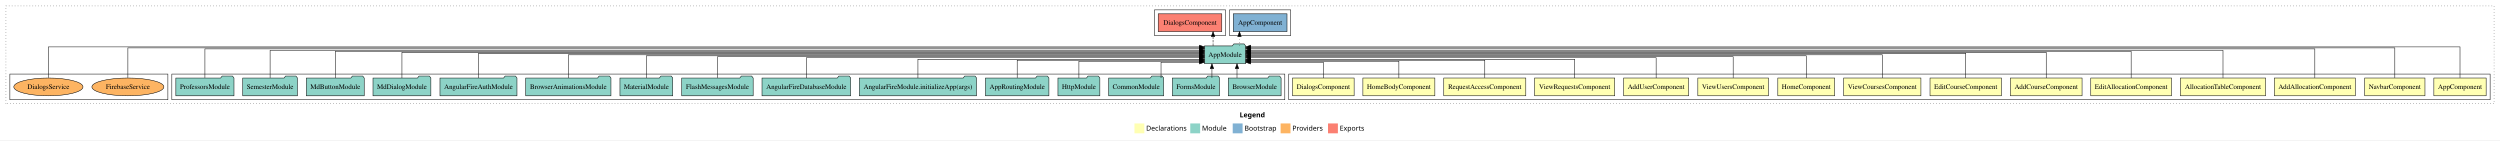
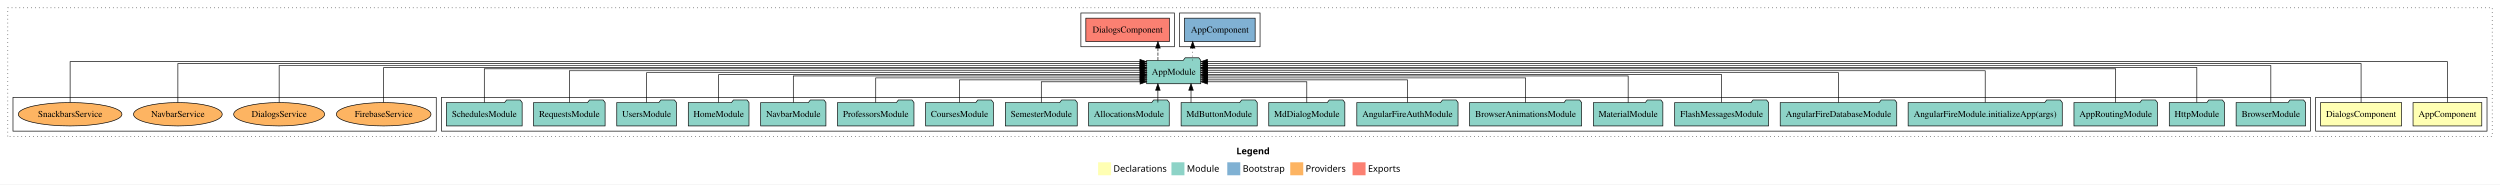
- <svg xmlns="http://www.w3.org/2000/svg" width="5063pt" height="284pt" viewBox="0.00 0.00 5063.00 284.00">
+ <svg xmlns="http://www.w3.org/2000/svg" width="3851pt" height="284pt" viewBox="0.00 0.00 3851.00 284.00">
  <g id="graph0" class="graph" transform="scale(1 1) rotate(0) translate(4 280)">
-     <polygon fill="#ffffff" stroke="transparent" points="-4,4 -4,-280 5059,-280 5059,4 -4,4" />
-     <text text-anchor="start" x="2506.509" y="-42.4" font-family="sans-serif" font-weight="bold" font-size="14.00" fill="#000000">Legend</text>
-     <polygon fill="#ffffb3" stroke="transparent" points="2293.5,-10 2293.5,-30 2313.5,-30 2313.5,-10 2293.5,-10" />
-     <text text-anchor="start" x="2317.129" y="-15.4" font-family="sans-serif" font-size="14.00" fill="#000000">  Declarations</text>
-     <polygon fill="#8dd3c7" stroke="transparent" points="2406.5,-10 2406.5,-30 2426.5,-30 2426.5,-10 2406.5,-10" />
-     <text text-anchor="start" x="2430.225" y="-15.4" font-family="sans-serif" font-size="14.00" fill="#000000">  Module</text>
-     <polygon fill="#80b1d3" stroke="transparent" points="2492.5,-10 2492.5,-30 2512.5,-30 2512.5,-10 2492.5,-10" />
-     <text text-anchor="start" x="2516.281" y="-15.4" font-family="sans-serif" font-size="14.00" fill="#000000">  Bootstrap</text>
-     <polygon fill="#fdb462" stroke="transparent" points="2589.5,-10 2589.5,-30 2609.5,-30 2609.5,-10 2589.5,-10" />
-     <text text-anchor="start" x="2613.173" y="-15.4" font-family="sans-serif" font-size="14.00" fill="#000000">  Providers</text>
-     <polygon fill="#fb8072" stroke="transparent" points="2685.5,-10 2685.5,-30 2705.5,-30 2705.5,-10 2685.5,-10" />
-     <text text-anchor="start" x="2709.226" y="-15.4" font-family="sans-serif" font-size="14.00" fill="#000000">  Exports</text>
+     <polygon fill="#ffffff" stroke="transparent" points="-4,4 -4,-280 3847,-280 3847,4 -4,4" />
+     <text text-anchor="start" x="1900.509" y="-42.4" font-family="sans-serif" font-weight="bold" font-size="14.00" fill="#000000">Legend</text>
+     <polygon fill="#ffffb3" stroke="transparent" points="1687.5,-10 1687.5,-30 1707.5,-30 1707.5,-10 1687.5,-10" />
+     <text text-anchor="start" x="1711.129" y="-15.4" font-family="sans-serif" font-size="14.00" fill="#000000">  Declarations</text>
+     <polygon fill="#8dd3c7" stroke="transparent" points="1800.5,-10 1800.5,-30 1820.5,-30 1820.5,-10 1800.5,-10" />
+     <text text-anchor="start" x="1824.225" y="-15.4" font-family="sans-serif" font-size="14.00" fill="#000000">  Module</text>
+     <polygon fill="#80b1d3" stroke="transparent" points="1886.5,-10 1886.5,-30 1906.5,-30 1906.5,-10 1886.5,-10" />
+     <text text-anchor="start" x="1910.281" y="-15.4" font-family="sans-serif" font-size="14.00" fill="#000000">  Bootstrap</text>
+     <polygon fill="#fdb462" stroke="transparent" points="1983.5,-10 1983.5,-30 2003.5,-30 2003.5,-10 1983.5,-10" />
+     <text text-anchor="start" x="2007.173" y="-15.4" font-family="sans-serif" font-size="14.00" fill="#000000">  Providers</text>
+     <polygon fill="#fb8072" stroke="transparent" points="2079.5,-10 2079.5,-30 2099.5,-30 2099.5,-10 2079.5,-10" />
+     <text text-anchor="start" x="2103.226" y="-15.4" font-family="sans-serif" font-size="14.00" fill="#000000">  Exports</text>
    <g id="clust1" class="cluster">
-       <polygon fill="none" stroke="#000000" stroke-dasharray="1,5" points="8,-70 8,-268 5047,-268 5047,-70 8,-70" />
+       <polygon fill="none" stroke="#000000" stroke-dasharray="1,5" points="8,-70 8,-268 3835,-268 3835,-70 8,-70" />
    </g>
    <g id="clust2" class="cluster">
-       <polygon fill="none" stroke="#000000" points="2606,-78 2606,-130 5039,-130 5039,-78 2606,-78" />
-     </g>
-     <g id="clust18" class="cluster">
-       <polygon fill="none" stroke="#000000" points="344,-78 344,-130 2598,-130 2598,-78 344,-78" />
-     </g>
-     <g id="clust19" class="cluster">
-       <polygon fill="none" stroke="#000000" points="2334,-208 2334,-260 2478,-260 2478,-208 2334,-208" />
-     </g>
-     <g id="clust20" class="cluster">
-       <polygon fill="none" stroke="#000000" points="2486,-208 2486,-260 2610,-260 2610,-208 2486,-208" />
-     </g>
-     <g id="clust21" class="cluster">
-       <polygon fill="none" stroke="#000000" points="16,-78 16,-130 336,-130 336,-78 16,-78" />
+       <polygon fill="none" stroke="#000000" points="3563,-78 3563,-130 3827,-130 3827,-78 3563,-78" />
+     </g>
+     <g id="clust5" class="cluster">
+       <polygon fill="none" stroke="#000000" points="676,-78 676,-130 3555,-130 3555,-78 676,-78" />
+     </g>
+     <g id="clust6" class="cluster">
+       <polygon fill="none" stroke="#000000" points="1661,-208 1661,-260 1805,-260 1805,-208 1661,-208" />
+     </g>
+     <g id="clust7" class="cluster">
+       <polygon fill="none" stroke="#000000" points="1813,-208 1813,-260 1937,-260 1937,-208 1813,-208" />
+     </g>
+     <g id="clust8" class="cluster">
+       <polygon fill="none" stroke="#000000" points="16,-78 16,-130 668,-130 668,-78 16,-78" />
    </g>
    <g id="node1" class="node">
-       <polygon fill="#ffffb3" stroke="#000000" points="5030.94,-122 4925.06,-122 4925.06,-86 5030.94,-86 5030.94,-122" />
-       <text text-anchor="middle" x="4978" y="-99.8" font-family="Times,serif" font-size="14.00" fill="#000000">AppComponent</text>
+       <polygon fill="#ffffb3" stroke="#000000" points="3818.94,-122 3713.06,-122 3713.06,-86 3818.94,-86 3818.94,-122" />
+       <text text-anchor="middle" x="3766" y="-99.8" font-family="Times,serif" font-size="14.00" fill="#000000">AppComponent</text>
+     </g>
+     <g id="node3" class="node">
+       <polygon fill="#8dd3c7" stroke="#000000" points="1845.657,-187 1842.657,-191 1821.657,-191 1818.657,-187 1762.343,-187 1762.343,-151 1845.657,-151 1845.657,-187" />
+       <text text-anchor="middle" x="1804" y="-164.8" font-family="Times,serif" font-size="14.00" fill="#000000">AppModule</text>
+     </g>
+     <g id="edge1" class="edge">
+       <path fill="none" stroke="#000000" d="M3766,-122.38C3766,-146.279 3766,-185 3766,-185 3766,-185 1855.887,-185 1855.887,-185" />
+       <polygon fill="#000000" stroke="#000000" points="1855.887,-181.5 1845.887,-185 1855.887,-188.5 1855.887,-181.5" />
+     </g>
+     <g id="node2" class="node">
+       <polygon fill="#ffffb3" stroke="#000000" points="3695.38,-122 3570.62,-122 3570.62,-86 3695.38,-86 3695.38,-122" />
+       <text text-anchor="middle" x="3633" y="-99.8" font-family="Times,serif" font-size="14.00" fill="#000000">DialogsComponent</text>
+     </g>
+     <g id="edge2" class="edge">
+       <path fill="none" stroke="#000000" d="M3633,-122.091C3633,-145.133 3633,-182 3633,-182 3633,-182 1856.077,-182 1856.077,-182" />
+       <polygon fill="#000000" stroke="#000000" points="1856.077,-178.5 1846.077,-182 1856.077,-185.5 1856.077,-178.5" />
+     </g>
+     <g id="node24" class="node">
+       <polygon fill="#fb8072" stroke="#000000" points="1797.38,-252 1668.62,-252 1668.62,-216 1797.38,-216 1797.38,-252" />
+       <text text-anchor="middle" x="1733" y="-229.8" font-family="Times,serif" font-size="14.00" fill="#000000">DialogsComponent </text>
+     </g>
+     <g id="edge23" class="edge">
+       <path fill="none" stroke="#000000" stroke-dasharray="5,2" d="M1779.681,-187.106C1779.681,-187.106 1779.681,-205.991 1779.681,-205.991" />
+       <polygon fill="#000000" stroke="#000000" points="1776.181,-205.991 1779.681,-215.991 1783.181,-205.991 1776.181,-205.991" />
+     </g>
+     <g id="node25" class="node">
+       <polygon fill="#80b1d3" stroke="#000000" points="1929.439,-252 1820.561,-252 1820.561,-216 1929.439,-216 1929.439,-252" />
+       <text text-anchor="middle" x="1875" y="-229.8" font-family="Times,serif" font-size="14.00" fill="#000000">AppComponent </text>
+     </g>
+     <g id="edge24" class="edge">
+       <path fill="none" stroke="#000000" stroke-dasharray="1,5" d="M1833.179,-187.106C1833.179,-187.106 1833.179,-205.991 1833.179,-205.991" />
+       <polygon fill="#000000" stroke="#000000" points="1829.679,-205.991 1833.179,-215.991 1836.679,-205.991 1829.679,-205.991" />
+     </g>
+     <g id="node4" class="node">
+       <polygon fill="#8dd3c7" stroke="#000000" points="3547.473,-122 3544.473,-126 3523.473,-126 3520.473,-122 3440.527,-122 3440.527,-86 3547.473,-86 3547.473,-122" />
+       <text text-anchor="middle" x="3494" y="-99.8" font-family="Times,serif" font-size="14.00" fill="#000000">BrowserModule</text>
+     </g>
+     <g id="edge3" class="edge">
+       <path fill="none" stroke="#000000" d="M3494,-122.155C3494,-144.352 3494,-179 3494,-179 3494,-179 1855.775,-179 1855.775,-179" />
+       <polygon fill="#000000" stroke="#000000" points="1855.775,-175.5 1845.775,-179 1855.775,-182.5 1855.775,-175.5" />
+     </g>
+     <g id="node5" class="node">
+       <polygon fill="#8dd3c7" stroke="#000000" points="3422.439,-122 3419.439,-126 3398.439,-126 3395.439,-122 3337.561,-122 3337.561,-86 3422.439,-86 3422.439,-122" />
+       <text text-anchor="middle" x="3380" y="-99.8" font-family="Times,serif" font-size="14.00" fill="#000000">HttpModule</text>
+     </g>
+     <g id="edge4" class="edge">
+       <path fill="none" stroke="#000000" d="M3380,-122.169C3380,-143.498 3380,-176 3380,-176 3380,-176 1855.748,-176 1855.748,-176" />
+       <polygon fill="#000000" stroke="#000000" points="1855.748,-172.5 1845.748,-176 1855.748,-179.5 1855.748,-172.5" />
+     </g>
+     <g id="node6" class="node">
+       <polygon fill="#8dd3c7" stroke="#000000" points="3319.274,-122 3316.274,-126 3295.274,-126 3292.274,-122 3190.726,-122 3190.726,-86 3319.274,-86 3319.274,-122" />
+       <text text-anchor="middle" x="3255" y="-99.8" font-family="Times,serif" font-size="14.00" fill="#000000">AppRoutingModule</text>
+     </g>
+     <g id="edge5" class="edge">
+       <path fill="none" stroke="#000000" d="M3255,-122.027C3255,-142.767 3255,-174 3255,-174 3255,-174 1855.861,-174 1855.861,-174" />
+       <polygon fill="#000000" stroke="#000000" points="1855.861,-170.5 1845.861,-174 1855.861,-177.5 1855.861,-170.5" />
+     </g>
+     <g id="node7" class="node">
+       <polygon fill="#8dd3c7" stroke="#000000" points="3172.706,-122 3169.706,-126 3148.706,-126 3145.706,-122 2935.294,-122 2935.294,-86 3172.706,-86 3172.706,-122" />
+       <text text-anchor="middle" x="3054" y="-99.8" font-family="Times,serif" font-size="14.00" fill="#000000">AngularFireModule.initializeApp(args)</text>
+     </g>
+     <g id="edge6" class="edge">
+       <path fill="none" stroke="#000000" d="M3054,-122.308C3054,-142.145 3054,-171 3054,-171 3054,-171 1855.947,-171 1855.947,-171" />
+       <polygon fill="#000000" stroke="#000000" points="1855.947,-167.5 1845.947,-171 1855.947,-174.5 1855.947,-167.5" />
+     </g>
+     <g id="node8" class="node">
+       <polygon fill="#8dd3c7" stroke="#000000" points="2917.771,-122 2914.771,-126 2893.771,-126 2890.771,-122 2738.229,-122 2738.229,-86 2917.771,-86 2917.771,-122" />
+       <text text-anchor="middle" x="2828" y="-99.8" font-family="Times,serif" font-size="14.00" fill="#000000">AngularFireDatabaseModule</text>
+     </g>
+     <g id="edge7" class="edge">
+       <path fill="none" stroke="#000000" d="M2828,-122.169C2828,-141.09 2828,-168 2828,-168 2828,-168 1855.73,-168 1855.73,-168" />
+       <polygon fill="#000000" stroke="#000000" points="1855.73,-164.5 1845.73,-168 1855.73,-171.5 1855.73,-164.5" />
+     </g>
+     <g id="node9" class="node">
+       <polygon fill="#8dd3c7" stroke="#000000" points="2720.305,-122 2717.305,-126 2696.305,-126 2693.305,-122 2575.695,-122 2575.695,-86 2720.305,-86 2720.305,-122" />
+       <text text-anchor="middle" x="2648" y="-99.8" font-family="Times,serif" font-size="14.00" fill="#000000">FlashMessagesModule</text>
+     </g>
+     <g id="edge8" class="edge">
+       <path fill="none" stroke="#000000" d="M2648,-122.302C2648,-140.27 2648,-165 2648,-165 2648,-165 1855.854,-165 1855.854,-165" />
+       <polygon fill="#000000" stroke="#000000" points="1855.854,-161.5 1845.854,-165 1855.854,-168.5 1855.854,-161.5" />
+     </g>
+     <g id="node10" class="node">
+       <polygon fill="#8dd3c7" stroke="#000000" points="2557.471,-122 2554.471,-126 2533.471,-126 2530.471,-122 2450.529,-122 2450.529,-86 2557.471,-86 2557.471,-122" />
+       <text text-anchor="middle" x="2504" y="-99.8" font-family="Times,serif" font-size="14.00" fill="#000000">MaterialModule</text>
+     </g>
+     <g id="edge9" class="edge">
+       <path fill="none" stroke="#000000" d="M2504,-122.022C2504,-139.373 2504,-163 2504,-163 2504,-163 1855.692,-163 1855.692,-163" />
+       <polygon fill="#000000" stroke="#000000" points="1855.692,-159.5 1845.692,-163 1855.692,-166.5 1855.692,-159.5" />
+     </g>
+     <g id="node11" class="node">
+       <polygon fill="#8dd3c7" stroke="#000000" points="2432.302,-122 2429.302,-126 2408.302,-126 2405.302,-122 2259.698,-122 2259.698,-86 2432.302,-86 2432.302,-122" />
+       <text text-anchor="middle" x="2346" y="-99.8" font-family="Times,serif" font-size="14.00" fill="#000000">BrowserAnimationsModule</text>
+     </g>
+     <g id="edge10" class="edge">
+       <path fill="none" stroke="#000000" d="M2346,-122.027C2346,-138.398 2346,-160 2346,-160 2346,-160 1856.079,-160 1856.079,-160" />
+       <polygon fill="#000000" stroke="#000000" points="1856.079,-156.5 1846.079,-160 1856.079,-163.5 1856.079,-156.5" />
+     </g>
+     <g id="node12" class="node">
+       <polygon fill="#8dd3c7" stroke="#000000" points="2241.968,-122 2238.968,-126 2217.968,-126 2214.968,-122 2086.032,-122 2086.032,-86 2241.968,-86 2241.968,-122" />
+       <text text-anchor="middle" x="2164" y="-99.8" font-family="Times,serif" font-size="14.00" fill="#000000">AngularFireAuthModule</text>
+     </g>
+     <g id="edge11" class="edge">
+       <path fill="none" stroke="#000000" d="M2164,-122.24C2164,-137.571 2164,-157 2164,-157 2164,-157 1856.001,-157 1856.001,-157" />
+       <polygon fill="#000000" stroke="#000000" points="1856.001,-153.5 1846.001,-157 1856.001,-160.5 1856.001,-153.5" />
+     </g>
+     <g id="node13" class="node">
+       <polygon fill="#8dd3c7" stroke="#000000" points="2067.597,-122 2064.597,-126 2043.597,-126 2040.597,-122 1950.403,-122 1950.403,-86 2067.597,-86 2067.597,-122" />
+       <text text-anchor="middle" x="2009" y="-99.8" font-family="Times,serif" font-size="14.00" fill="#000000">MdDialogModule</text>
+     </g>
+     <g id="edge12" class="edge">
+       <path fill="none" stroke="#000000" d="M2009,-122.051C2009,-136.373 2009,-154 2009,-154 2009,-154 1855.979,-154 1855.979,-154" />
+       <polygon fill="#000000" stroke="#000000" points="1855.979,-150.5 1845.979,-154 1855.979,-157.5 1855.979,-150.5" />
+     </g>
+     <g id="node14" class="node">
+       <polygon fill="#8dd3c7" stroke="#000000" points="1932.612,-122 1929.612,-126 1908.612,-126 1905.612,-122 1815.388,-122 1815.388,-86 1932.612,-86 1932.612,-122" />
+       <text text-anchor="middle" x="1874" y="-99.8" font-family="Times,serif" font-size="14.00" fill="#000000">MdButtonModule</text>
+     </g>
+     <g id="edge13" class="edge">
+       <path fill="none" stroke="#000000" d="M1830.636,-122.106C1830.636,-122.106 1830.636,-140.991 1830.636,-140.991" />
+       <polygon fill="#000000" stroke="#000000" points="1827.136,-140.991 1830.636,-150.991 1834.136,-140.991 1827.136,-140.991" />
+     </g>
+     <g id="node15" class="node">
+       <polygon fill="#8dd3c7" stroke="#000000" points="1797.093,-122 1794.093,-126 1773.093,-126 1770.093,-122 1672.907,-122 1672.907,-86 1797.093,-86 1797.093,-122" />
+       <text text-anchor="middle" x="1735" y="-99.8" font-family="Times,serif" font-size="14.00" fill="#000000">AllocationsModule</text>
+     </g>
+     <g id="edge14" class="edge">
+       <path fill="none" stroke="#000000" d="M1779.609,-122.106C1779.609,-122.106 1779.609,-140.991 1779.609,-140.991" />
+       <polygon fill="#000000" stroke="#000000" points="1776.109,-140.991 1779.609,-150.991 1783.109,-140.991 1776.109,-140.991" />
    </g>
    <g id="node16" class="node">
-       <polygon fill="#8dd3c7" stroke="#000000" points="2518.657,-187 2515.657,-191 2494.657,-191 2491.657,-187 2435.343,-187 2435.343,-151 2518.657,-151 2518.657,-187" />
-       <text text-anchor="middle" x="2477" y="-164.8" font-family="Times,serif" font-size="14.00" fill="#000000">AppModule</text>
-     </g>
-     <g id="edge1" class="edge">
-       <path fill="none" stroke="#000000" d="M4978,-122.38C4978,-146.279 4978,-185 4978,-185 4978,-185 2528.84,-185 2528.84,-185" />
-       <polygon fill="#000000" stroke="#000000" points="2528.84,-181.5 2518.84,-185 2528.84,-188.5 2528.84,-181.5" />
-     </g>
-     <g id="node2" class="node">
-       <polygon fill="#ffffb3" stroke="#000000" points="4907.03,-122 4784.97,-122 4784.97,-86 4907.03,-86 4907.03,-122" />
-       <text text-anchor="middle" x="4846" y="-99.8" font-family="Times,serif" font-size="14.00" fill="#000000">NavbarComponent</text>
-     </g>
-     <g id="edge2" class="edge">
-       <path fill="none" stroke="#000000" d="M4846,-122.323C4846,-145.66 4846,-183 4846,-183 4846,-183 2528.871,-183 2528.871,-183" />
-       <polygon fill="#000000" stroke="#000000" points="2528.872,-179.5 2518.871,-183 2528.871,-186.5 2528.872,-179.5" />
-     </g>
-     <g id="node3" class="node">
-       <polygon fill="#ffffb3" stroke="#000000" points="4766.038,-122 4601.962,-122 4601.962,-86 4766.038,-86 4766.038,-122" />
-       <text text-anchor="middle" x="4684" y="-99.8" font-family="Times,serif" font-size="14.00" fill="#000000">AddAllocationComponent</text>
-     </g>
-     <g id="edge3" class="edge">
-       <path fill="none" stroke="#000000" d="M4684,-122.248C4684,-145.018 4684,-181 4684,-181 4684,-181 2529.117,-181 2529.117,-181" />
-       <polygon fill="#000000" stroke="#000000" points="2529.117,-177.5 2519.117,-181 2529.117,-184.5 2529.117,-177.5" />
-     </g>
-     <g id="node4" class="node">
-       <polygon fill="#ffffb3" stroke="#000000" points="4584.303,-122 4411.697,-122 4411.697,-86 4584.303,-86 4584.303,-122" />
-       <text text-anchor="middle" x="4498" y="-99.8" font-family="Times,serif" font-size="14.00" fill="#000000">AllocationTableComponent</text>
-     </g>
-     <g id="edge4" class="edge">
-       <path fill="none" stroke="#000000" d="M4498,-122.292C4498,-144.206 4498,-178 4498,-178 4498,-178 2528.748,-178 2528.748,-178" />
-       <polygon fill="#000000" stroke="#000000" points="2528.748,-174.5 2518.748,-178 2528.747,-181.5 2528.748,-174.5" />
-     </g>
-     <g id="node5" class="node">
-       <polygon fill="#ffffb3" stroke="#000000" points="4393.765,-122 4230.235,-122 4230.235,-86 4393.765,-86 4393.765,-122" />
-       <text text-anchor="middle" x="4312" y="-99.8" font-family="Times,serif" font-size="14.00" fill="#000000">EditAllocationComponent</text>
-     </g>
-     <g id="edge5" class="edge">
-       <path fill="none" stroke="#000000" d="M4312,-122.169C4312,-143.498 4312,-176 4312,-176 4312,-176 2528.774,-176 2528.774,-176" />
-       <polygon fill="#000000" stroke="#000000" points="2528.774,-172.5 2518.774,-176 2528.774,-179.5 2528.774,-172.5" />
-     </g>
-     <g id="node6" class="node">
-       <polygon fill="#ffffb3" stroke="#000000" points="4212.595,-122 4067.405,-122 4067.405,-86 4212.595,-86 4212.595,-122" />
-       <text text-anchor="middle" x="4140" y="-99.8" font-family="Times,serif" font-size="14.00" fill="#000000">AddCourseComponent</text>
-     </g>
-     <g id="edge6" class="edge">
-       <path fill="none" stroke="#000000" d="M4140,-122.027C4140,-142.767 4140,-174 4140,-174 4140,-174 2528.94,-174 2528.94,-174" />
-       <polygon fill="#000000" stroke="#000000" points="2528.94,-170.5 2518.94,-174 2528.94,-177.5 2528.94,-170.5" />
-     </g>
-     <g id="node7" class="node">
-       <polygon fill="#ffffb3" stroke="#000000" points="4049.323,-122 3904.677,-122 3904.677,-86 4049.323,-86 4049.323,-122" />
-       <text text-anchor="middle" x="3977" y="-99.8" font-family="Times,serif" font-size="14.00" fill="#000000">EditCourseComponent</text>
-     </g>
-     <g id="edge7" class="edge">
-       <path fill="none" stroke="#000000" d="M3977,-122.223C3977,-142.365 3977,-172 3977,-172 3977,-172 2528.684,-172 2528.684,-172" />
-       <polygon fill="#000000" stroke="#000000" points="2528.684,-168.5 2518.684,-172 2528.684,-175.5 2528.684,-168.5" />
-     </g>
-     <g id="node8" class="node">
-       <polygon fill="#ffffb3" stroke="#000000" points="3886.252,-122 3729.748,-122 3729.748,-86 3886.252,-86 3886.252,-122" />
-       <text text-anchor="middle" x="3808" y="-99.8" font-family="Times,serif" font-size="14.00" fill="#000000">ViewCoursesComponent</text>
-     </g>
-     <g id="edge8" class="edge">
-       <path fill="none" stroke="#000000" d="M3808,-122.106C3808,-141.339 3808,-169 3808,-169 3808,-169 2528.662,-169 2528.662,-169" />
-       <polygon fill="#000000" stroke="#000000" points="2528.662,-165.5 2518.662,-169 2528.662,-172.5 2528.662,-165.5" />
-     </g>
-     <g id="node9" class="node">
-       <polygon fill="#ffffb3" stroke="#000000" points="3711.545,-122 3596.455,-122 3596.455,-86 3711.545,-86 3711.545,-122" />
-       <text text-anchor="middle" x="3654" y="-99.8" font-family="Times,serif" font-size="14.00" fill="#000000">HomeComponent</text>
-     </g>
-     <g id="edge9" class="edge">
-       <path fill="none" stroke="#000000" d="M3654,-122.222C3654,-140.828 3654,-167 3654,-167 3654,-167 2528.89,-167 2528.89,-167" />
-       <polygon fill="#000000" stroke="#000000" points="2528.89,-163.5 2518.89,-167 2528.89,-170.5 2528.89,-163.5" />
-     </g>
-     <g id="node10" class="node">
-       <polygon fill="#ffffb3" stroke="#000000" points="3577.523,-122 3434.477,-122 3434.477,-86 3577.523,-86 3577.523,-122" />
-       <text text-anchor="middle" x="3506" y="-99.8" font-family="Times,serif" font-size="14.00" fill="#000000">ViewUsersComponent</text>
-     </g>
-     <g id="edge10" class="edge">
-       <path fill="none" stroke="#000000" d="M3506,-122.302C3506,-140.27 3506,-165 3506,-165 3506,-165 2528.934,-165 2528.934,-165" />
-       <polygon fill="#000000" stroke="#000000" points="2528.934,-161.5 2518.934,-165 2528.934,-168.5 2528.934,-161.5" />
-     </g>
-     <g id="node11" class="node">
-       <polygon fill="#ffffb3" stroke="#000000" points="3415.865,-122 3284.135,-122 3284.135,-86 3415.865,-86 3415.865,-122" />
-       <text text-anchor="middle" x="3350" y="-99.8" font-family="Times,serif" font-size="14.00" fill="#000000">AddUserComponent</text>
-     </g>
-     <g id="edge11" class="edge">
-       <path fill="none" stroke="#000000" d="M3350,-122.022C3350,-139.373 3350,-163 3350,-163 3350,-163 2528.812,-163 2528.812,-163" />
-       <polygon fill="#000000" stroke="#000000" points="2528.812,-159.5 2518.812,-163 2528.812,-166.5 2528.812,-159.5" />
-     </g>
-     <g id="node12" class="node">
-       <polygon fill="#ffffb3" stroke="#000000" points="3266.197,-122 3103.803,-122 3103.803,-86 3266.197,-86 3266.197,-122" />
-       <text text-anchor="middle" x="3185" y="-99.8" font-family="Times,serif" font-size="14.00" fill="#000000">ViewRequestsComponent</text>
-     </g>
-     <g id="edge12" class="edge">
-       <path fill="none" stroke="#000000" d="M3185,-122.027C3185,-138.398 3185,-160 3185,-160 3185,-160 2528.907,-160 2528.907,-160" />
-       <polygon fill="#000000" stroke="#000000" points="2528.907,-156.5 2518.907,-160 2528.907,-163.5 2528.907,-156.5" />
-     </g>
-     <g id="node13" class="node">
-       <polygon fill="#ffffb3" stroke="#000000" points="3086.073,-122 2919.927,-122 2919.927,-86 3086.073,-86 3086.073,-122" />
-       <text text-anchor="middle" x="3003" y="-99.8" font-family="Times,serif" font-size="14.00" fill="#000000">RequestAccessComponent</text>
-     </g>
-     <g id="edge13" class="edge">
-       <path fill="none" stroke="#000000" d="M3003,-122.282C3003,-137.948 3003,-158 3003,-158 3003,-158 2528.714,-158 2528.714,-158" />
-       <polygon fill="#000000" stroke="#000000" points="2528.714,-154.5 2518.714,-158 2528.714,-161.5 2528.714,-154.5" />
-     </g>
-     <g id="node14" class="node">
-       <polygon fill="#ffffb3" stroke="#000000" points="2901.881,-122 2756.119,-122 2756.119,-86 2901.881,-86 2901.881,-122" />
-       <text text-anchor="middle" x="2829" y="-99.8" font-family="Times,serif" font-size="14.00" fill="#000000">HomeBodyComponent</text>
-     </g>
-     <g id="edge14" class="edge">
-       <path fill="none" stroke="#000000" d="M2829,-122.187C2829,-137.182 2829,-156 2829,-156 2829,-156 2528.761,-156 2528.761,-156" />
-       <polygon fill="#000000" stroke="#000000" points="2528.761,-152.5 2518.761,-156 2528.761,-159.5 2528.761,-152.5" />
-     </g>
-     <g id="node15" class="node">
-       <polygon fill="#ffffb3" stroke="#000000" points="2738.38,-122 2613.62,-122 2613.62,-86 2738.38,-86 2738.38,-122" />
-       <text text-anchor="middle" x="2676" y="-99.8" font-family="Times,serif" font-size="14.00" fill="#000000">DialogsComponent</text>
+       <polygon fill="#8dd3c7" stroke="#000000" points="1655.363,-122 1652.363,-126 1631.363,-126 1628.363,-122 1544.637,-122 1544.637,-86 1655.363,-86 1655.363,-122" />
+       <text text-anchor="middle" x="1600" y="-99.8" font-family="Times,serif" font-size="14.00" fill="#000000">SemesterModule</text>
    </g>
    <g id="edge15" class="edge">
-       <path fill="none" stroke="#000000" d="M2676,-122.051C2676,-136.373 2676,-154 2676,-154 2676,-154 2528.717,-154 2528.717,-154" />
-       <polygon fill="#000000" stroke="#000000" points="2528.717,-150.5 2518.717,-154 2528.717,-157.5 2528.717,-150.5" />
-     </g>
-     <g id="node32" class="node">
-       <polygon fill="#fb8072" stroke="#000000" points="2470.38,-252 2341.62,-252 2341.62,-216 2470.38,-216 2470.38,-252" />
-       <text text-anchor="middle" x="2406" y="-229.8" font-family="Times,serif" font-size="14.00" fill="#000000">DialogsComponent </text>
-     </g>
-     <g id="edge31" class="edge">
-       <path fill="none" stroke="#000000" stroke-dasharray="5,2" d="M2452.681,-187.106C2452.681,-187.106 2452.681,-205.991 2452.681,-205.991" />
-       <polygon fill="#000000" stroke="#000000" points="2449.181,-205.991 2452.681,-215.991 2456.181,-205.991 2449.181,-205.991" />
-     </g>
-     <g id="node33" class="node">
-       <polygon fill="#80b1d3" stroke="#000000" points="2602.439,-252 2493.561,-252 2493.561,-216 2602.439,-216 2602.439,-252" />
-       <text text-anchor="middle" x="2548" y="-229.8" font-family="Times,serif" font-size="14.00" fill="#000000">AppComponent </text>
-     </g>
-     <g id="edge32" class="edge">
-       <path fill="none" stroke="#000000" stroke-dasharray="1,5" d="M2506.179,-187.106C2506.179,-187.106 2506.179,-205.991 2506.179,-205.991" />
-       <polygon fill="#000000" stroke="#000000" points="2502.679,-205.991 2506.179,-215.991 2509.679,-205.991 2502.679,-205.991" />
+       <path fill="none" stroke="#000000" d="M1600,-122.051C1600,-136.373 1600,-154 1600,-154 1600,-154 1752.225,-154 1752.225,-154" />
+       <polygon fill="#000000" stroke="#000000" points="1752.225,-157.5 1762.225,-154 1752.225,-150.5 1752.225,-157.5" />
    </g>
    <g id="node17" class="node">
-       <polygon fill="#8dd3c7" stroke="#000000" points="2590.473,-122 2587.473,-126 2566.473,-126 2563.473,-122 2483.527,-122 2483.527,-86 2590.473,-86 2590.473,-122" />
-       <text text-anchor="middle" x="2537" y="-99.8" font-family="Times,serif" font-size="14.00" fill="#000000">BrowserModule</text>
+       <polygon fill="#8dd3c7" stroke="#000000" points="1526.151,-122 1523.151,-126 1502.151,-126 1499.151,-122 1421.849,-122 1421.849,-86 1526.151,-86 1526.151,-122" />
+       <text text-anchor="middle" x="1474" y="-99.8" font-family="Times,serif" font-size="14.00" fill="#000000">CoursesModule</text>
    </g>
    <g id="edge16" class="edge">
-       <path fill="none" stroke="#000000" d="M2501.171,-122.106C2501.171,-122.106 2501.171,-140.991 2501.171,-140.991" />
-       <polygon fill="#000000" stroke="#000000" points="2497.671,-140.991 2501.171,-150.991 2504.671,-140.991 2497.671,-140.991" />
+       <path fill="none" stroke="#000000" d="M1474,-122.24C1474,-137.571 1474,-157 1474,-157 1474,-157 1752.205,-157 1752.205,-157" />
+       <polygon fill="#000000" stroke="#000000" points="1752.205,-160.5 1762.205,-157 1752.205,-153.5 1752.205,-160.5" />
    </g>
    <g id="node18" class="node">
-       <polygon fill="#8dd3c7" stroke="#000000" points="2465.829,-122 2462.829,-126 2441.829,-126 2438.829,-122 2370.171,-122 2370.171,-86 2465.829,-86 2465.829,-122" />
-       <text text-anchor="middle" x="2418" y="-99.8" font-family="Times,serif" font-size="14.00" fill="#000000">FormsModule</text>
+       <polygon fill="#8dd3c7" stroke="#000000" points="1403.863,-122 1400.863,-126 1379.863,-126 1376.863,-122 1286.137,-122 1286.137,-86 1403.863,-86 1403.863,-122" />
+       <text text-anchor="middle" x="1345" y="-99.8" font-family="Times,serif" font-size="14.00" fill="#000000">ProfessorsModule</text>
    </g>
    <g id="edge17" class="edge">
-       <path fill="none" stroke="#000000" d="M2450.418,-122.106C2450.418,-122.106 2450.418,-140.991 2450.418,-140.991" />
-       <polygon fill="#000000" stroke="#000000" points="2446.918,-140.991 2450.418,-150.991 2453.918,-140.991 2446.918,-140.991" />
+       <path fill="none" stroke="#000000" d="M1345,-122.027C1345,-138.398 1345,-160 1345,-160 1345,-160 1752.05,-160 1752.05,-160" />
+       <polygon fill="#000000" stroke="#000000" points="1752.05,-163.5 1762.05,-160 1752.05,-156.5 1752.05,-163.5" />
    </g>
    <g id="node19" class="node">
-       <polygon fill="#8dd3c7" stroke="#000000" points="2352.668,-122 2349.668,-126 2328.668,-126 2325.668,-122 2241.332,-122 2241.332,-86 2352.668,-86 2352.668,-122" />
-       <text text-anchor="middle" x="2297" y="-99.8" font-family="Times,serif" font-size="14.00" fill="#000000">CommonModule</text>
+       <polygon fill="#8dd3c7" stroke="#000000" points="1268.246,-122 1265.246,-126 1244.246,-126 1241.246,-122 1167.754,-122 1167.754,-86 1268.246,-86 1268.246,-122" />
+       <text text-anchor="middle" x="1218" y="-99.8" font-family="Times,serif" font-size="14.00" fill="#000000">NavbarModule</text>
    </g>
    <g id="edge18" class="edge">
-       <path fill="none" stroke="#000000" d="M2347.322,-122.051C2347.322,-136.373 2347.322,-154 2347.322,-154 2347.322,-154 2425.255,-154 2425.255,-154" />
-       <polygon fill="#000000" stroke="#000000" points="2425.255,-157.5 2435.255,-154 2425.255,-150.5 2425.255,-157.5" />
+       <path fill="none" stroke="#000000" d="M1218,-122.022C1218,-139.373 1218,-163 1218,-163 1218,-163 1752.326,-163 1752.326,-163" />
+       <polygon fill="#000000" stroke="#000000" points="1752.326,-166.5 1762.326,-163 1752.326,-159.5 1752.326,-166.5" />
    </g>
    <g id="node20" class="node">
-       <polygon fill="#8dd3c7" stroke="#000000" points="2223.439,-122 2220.439,-126 2199.439,-126 2196.439,-122 2138.561,-122 2138.561,-86 2223.439,-86 2223.439,-122" />
-       <text text-anchor="middle" x="2181" y="-99.8" font-family="Times,serif" font-size="14.00" fill="#000000">HttpModule</text>
+       <polygon fill="#8dd3c7" stroke="#000000" points="1149.762,-122 1146.762,-126 1125.762,-126 1122.762,-122 1056.238,-122 1056.238,-86 1149.762,-86 1149.762,-122" />
+       <text text-anchor="middle" x="1103" y="-99.8" font-family="Times,serif" font-size="14.00" fill="#000000">HomeModule</text>
    </g>
    <g id="edge19" class="edge">
-       <path fill="none" stroke="#000000" d="M2181,-122.187C2181,-137.182 2181,-156 2181,-156 2181,-156 2425.218,-156 2425.218,-156" />
-       <polygon fill="#000000" stroke="#000000" points="2425.218,-159.5 2435.218,-156 2425.218,-152.5 2425.218,-159.5" />
+       <path fill="none" stroke="#000000" d="M1103,-122.302C1103,-140.27 1103,-165 1103,-165 1103,-165 1752.249,-165 1752.249,-165" />
+       <polygon fill="#000000" stroke="#000000" points="1752.249,-168.5 1762.249,-165 1752.248,-161.5 1752.249,-168.5" />
    </g>
    <g id="node21" class="node">
-       <polygon fill="#8dd3c7" stroke="#000000" points="2120.274,-122 2117.274,-126 2096.274,-126 2093.274,-122 1991.726,-122 1991.726,-86 2120.274,-86 2120.274,-122" />
-       <text text-anchor="middle" x="2056" y="-99.8" font-family="Times,serif" font-size="14.00" fill="#000000">AppRoutingModule</text>
+       <polygon fill="#8dd3c7" stroke="#000000" points="1037.922,-122 1034.922,-126 1013.922,-126 1010.922,-122 946.078,-122 946.078,-86 1037.922,-86 1037.922,-122" />
+       <text text-anchor="middle" x="992" y="-99.8" font-family="Times,serif" font-size="14.00" fill="#000000">UsersModule</text>
    </g>
    <g id="edge20" class="edge">
-       <path fill="none" stroke="#000000" d="M2056,-122.282C2056,-137.948 2056,-158 2056,-158 2056,-158 2425.094,-158 2425.094,-158" />
-       <polygon fill="#000000" stroke="#000000" points="2425.094,-161.5 2435.094,-158 2425.094,-154.5 2425.094,-161.5" />
+       <path fill="none" stroke="#000000" d="M992,-122.169C992,-141.09 992,-168 992,-168 992,-168 1752.335,-168 1752.335,-168" />
+       <polygon fill="#000000" stroke="#000000" points="1752.335,-171.5 1762.335,-168 1752.335,-164.5 1752.335,-171.5" />
    </g>
    <g id="node22" class="node">
-       <polygon fill="#8dd3c7" stroke="#000000" points="1973.706,-122 1970.706,-126 1949.706,-126 1946.706,-122 1736.294,-122 1736.294,-86 1973.706,-86 1973.706,-122" />
-       <text text-anchor="middle" x="1855" y="-99.8" font-family="Times,serif" font-size="14.00" fill="#000000">AngularFireModule.initializeApp(args)</text>
+       <polygon fill="#8dd3c7" stroke="#000000" points="928.095,-122 925.095,-126 904.095,-126 901.095,-122 817.905,-122 817.905,-86 928.095,-86 928.095,-122" />
+       <text text-anchor="middle" x="873" y="-99.8" font-family="Times,serif" font-size="14.00" fill="#000000">RequestsModule</text>
    </g>
    <g id="edge21" class="edge">
-       <path fill="none" stroke="#000000" d="M1855,-122.027C1855,-138.398 1855,-160 1855,-160 1855,-160 2425.223,-160 2425.223,-160" />
-       <polygon fill="#000000" stroke="#000000" points="2425.223,-163.5 2435.223,-160 2425.223,-156.5 2425.223,-163.5" />
+       <path fill="none" stroke="#000000" d="M873,-122.308C873,-142.145 873,-171 873,-171 873,-171 1752.188,-171 1752.188,-171" />
+       <polygon fill="#000000" stroke="#000000" points="1752.188,-174.5 1762.188,-171 1752.188,-167.5 1752.188,-174.5" />
    </g>
    <g id="node23" class="node">
-       <polygon fill="#8dd3c7" stroke="#000000" points="1718.771,-122 1715.771,-126 1694.771,-126 1691.771,-122 1539.229,-122 1539.229,-86 1718.771,-86 1718.771,-122" />
-       <text text-anchor="middle" x="1629" y="-99.8" font-family="Times,serif" font-size="14.00" fill="#000000">AngularFireDatabaseModule</text>
+       <polygon fill="#8dd3c7" stroke="#000000" points="800.312,-122 797.312,-126 776.312,-126 773.312,-122 683.688,-122 683.688,-86 800.312,-86 800.312,-122" />
+       <text text-anchor="middle" x="742" y="-99.8" font-family="Times,serif" font-size="14.00" fill="#000000">SchedulesModule</text>
    </g>
    <g id="edge22" class="edge">
-       <path fill="none" stroke="#000000" d="M1629,-122.022C1629,-139.373 1629,-163 1629,-163 1629,-163 2425.237,-163 2425.237,-163" />
-       <polygon fill="#000000" stroke="#000000" points="2425.237,-166.5 2435.237,-163 2425.237,-159.5 2425.237,-166.5" />
-     </g>
-     <g id="node24" class="node">
-       <polygon fill="#8dd3c7" stroke="#000000" points="1521.305,-122 1518.305,-126 1497.305,-126 1494.305,-122 1376.695,-122 1376.695,-86 1521.305,-86 1521.305,-122" />
-       <text text-anchor="middle" x="1449" y="-99.8" font-family="Times,serif" font-size="14.00" fill="#000000">FlashMessagesModule</text>
-     </g>
-     <g id="edge23" class="edge">
-       <path fill="none" stroke="#000000" d="M1449,-122.302C1449,-140.27 1449,-165 1449,-165 1449,-165 2425.107,-165 2425.107,-165" />
-       <polygon fill="#000000" stroke="#000000" points="2425.107,-168.5 2435.107,-165 2425.107,-161.5 2425.107,-168.5" />
-     </g>
-     <g id="node25" class="node">
-       <polygon fill="#8dd3c7" stroke="#000000" points="1358.471,-122 1355.471,-126 1334.471,-126 1331.471,-122 1251.529,-122 1251.529,-86 1358.471,-86 1358.471,-122" />
-       <text text-anchor="middle" x="1305" y="-99.8" font-family="Times,serif" font-size="14.00" fill="#000000">MaterialModule</text>
-     </g>
-     <g id="edge24" class="edge">
-       <path fill="none" stroke="#000000" d="M1305,-122.222C1305,-140.828 1305,-167 1305,-167 1305,-167 2425.288,-167 2425.288,-167" />
-       <polygon fill="#000000" stroke="#000000" points="2425.288,-170.5 2435.288,-167 2425.288,-163.5 2425.288,-170.5" />
+       <path fill="none" stroke="#000000" d="M742,-122.027C742,-142.767 742,-174 742,-174 742,-174 1752.041,-174 1752.041,-174" />
+       <polygon fill="#000000" stroke="#000000" points="1752.041,-177.5 1762.041,-174 1752.041,-170.5 1752.041,-177.5" />
    </g>
    <g id="node26" class="node">
-       <polygon fill="#8dd3c7" stroke="#000000" points="1233.302,-122 1230.302,-126 1209.302,-126 1206.302,-122 1060.698,-122 1060.698,-86 1233.302,-86 1233.302,-122" />
-       <text text-anchor="middle" x="1147" y="-99.8" font-family="Times,serif" font-size="14.00" fill="#000000">BrowserAnimationsModule</text>
+       <ellipse fill="#fdb462" stroke="#000000" cx="587" cy="-104" rx="72.906" ry="18" />
+       <text text-anchor="middle" x="587" y="-99.8" font-family="Times,serif" font-size="14.00" fill="#000000">FirebaseService</text>
    </g>
    <g id="edge25" class="edge">
-       <path fill="none" stroke="#000000" d="M1147,-122.106C1147,-141.339 1147,-169 1147,-169 1147,-169 2424.999,-169 2424.999,-169" />
-       <polygon fill="#000000" stroke="#000000" points="2424.999,-172.5 2434.999,-169 2424.999,-165.5 2424.999,-172.5" />
+       <path fill="none" stroke="#000000" d="M587,-122.169C587,-143.498 587,-176 587,-176 587,-176 1752.108,-176 1752.108,-176" />
+       <polygon fill="#000000" stroke="#000000" points="1752.108,-179.5 1762.108,-176 1752.108,-172.5 1752.108,-179.5" />
    </g>
    <g id="node27" class="node">
-       <polygon fill="#8dd3c7" stroke="#000000" points="1042.968,-122 1039.968,-126 1018.968,-126 1015.968,-122 887.032,-122 887.032,-86 1042.968,-86 1042.968,-122" />
-       <text text-anchor="middle" x="965" y="-99.8" font-family="Times,serif" font-size="14.00" fill="#000000">AngularFireAuthModule</text>
+       <ellipse fill="#fdb462" stroke="#000000" cx="426" cy="-104" rx="70.06" ry="18" />
+       <text text-anchor="middle" x="426" y="-99.8" font-family="Times,serif" font-size="14.00" fill="#000000">DialogsService</text>
    </g>
    <g id="edge26" class="edge">
-       <path fill="none" stroke="#000000" d="M965,-122.223C965,-142.365 965,-172 965,-172 965,-172 2424.982,-172 2424.982,-172" />
-       <polygon fill="#000000" stroke="#000000" points="2424.982,-175.5 2434.982,-172 2424.982,-168.5 2424.982,-175.5" />
+       <path fill="none" stroke="#000000" d="M426,-122.155C426,-144.352 426,-179 426,-179 426,-179 1752.007,-179 1752.007,-179" />
+       <polygon fill="#000000" stroke="#000000" points="1752.007,-182.5 1762.007,-179 1752.007,-175.5 1752.007,-182.5" />
    </g>
    <g id="node28" class="node">
-       <polygon fill="#8dd3c7" stroke="#000000" points="868.597,-122 865.597,-126 844.597,-126 841.597,-122 751.403,-122 751.403,-86 868.597,-86 868.597,-122" />
-       <text text-anchor="middle" x="810" y="-99.8" font-family="Times,serif" font-size="14.00" fill="#000000">MdDialogModule</text>
+       <ellipse fill="#fdb462" stroke="#000000" cx="270" cy="-104" rx="68.317" ry="18" />
+       <text text-anchor="middle" x="270" y="-99.8" font-family="Times,serif" font-size="14.00" fill="#000000">NavbarService</text>
    </g>
    <g id="edge27" class="edge">
-       <path fill="none" stroke="#000000" d="M810,-122.027C810,-142.767 810,-174 810,-174 810,-174 2424.959,-174 2424.959,-174" />
-       <polygon fill="#000000" stroke="#000000" points="2424.959,-177.5 2434.959,-174 2424.959,-170.5 2424.959,-177.5" />
+       <path fill="none" stroke="#000000" d="M270,-122.091C270,-145.133 270,-182 270,-182 270,-182 1752.174,-182 1752.174,-182" />
+       <polygon fill="#000000" stroke="#000000" points="1752.174,-185.5 1762.174,-182 1752.174,-178.5 1752.174,-185.5" />
    </g>
    <g id="node29" class="node">
-       <polygon fill="#8dd3c7" stroke="#000000" points="733.612,-122 730.612,-126 709.612,-126 706.612,-122 616.388,-122 616.388,-86 733.612,-86 733.612,-122" />
-       <text text-anchor="middle" x="675" y="-99.8" font-family="Times,serif" font-size="14.00" fill="#000000">MdButtonModule</text>
+       <ellipse fill="#fdb462" stroke="#000000" cx="104" cy="-104" rx="79.853" ry="18" />
+       <text text-anchor="middle" x="104" y="-99.8" font-family="Times,serif" font-size="14.00" fill="#000000">SnackbarsService</text>
    </g>
    <g id="edge28" class="edge">
-       <path fill="none" stroke="#000000" d="M675,-122.169C675,-143.498 675,-176 675,-176 675,-176 2425.109,-176 2425.109,-176" />
-       <polygon fill="#000000" stroke="#000000" points="2425.109,-179.5 2435.109,-176 2425.109,-172.5 2425.109,-179.5" />
-     </g>
-     <g id="node30" class="node">
-       <polygon fill="#8dd3c7" stroke="#000000" points="598.363,-122 595.363,-126 574.363,-126 571.363,-122 487.637,-122 487.637,-86 598.363,-86 598.363,-122" />
-       <text text-anchor="middle" x="543" y="-99.8" font-family="Times,serif" font-size="14.00" fill="#000000">SemesterModule</text>
-     </g>
-     <g id="edge29" class="edge">
-       <path fill="none" stroke="#000000" d="M543,-122.292C543,-144.206 543,-178 543,-178 543,-178 2425.26,-178 2425.26,-178" />
-       <polygon fill="#000000" stroke="#000000" points="2425.26,-181.5 2435.26,-178 2425.26,-174.5 2425.26,-181.5" />
-     </g>
-     <g id="node31" class="node">
-       <polygon fill="#8dd3c7" stroke="#000000" points="469.863,-122 466.863,-126 445.863,-126 442.863,-122 352.137,-122 352.137,-86 469.863,-86 469.863,-122" />
-       <text text-anchor="middle" x="411" y="-99.8" font-family="Times,serif" font-size="14.00" fill="#000000">ProfessorsModule</text>
-     </g>
-     <g id="edge30" class="edge">
-       <path fill="none" stroke="#000000" d="M411,-122.248C411,-145.018 411,-181 411,-181 411,-181 2425.264,-181 2425.264,-181" />
-       <polygon fill="#000000" stroke="#000000" points="2425.264,-184.5 2435.264,-181 2425.264,-177.5 2425.264,-184.5" />
-     </g>
-     <g id="node34" class="node">
-       <ellipse fill="#fdb462" stroke="#000000" cx="255" cy="-104" rx="72.906" ry="18" />
-       <text text-anchor="middle" x="255" y="-99.8" font-family="Times,serif" font-size="14.00" fill="#000000">FirebaseService</text>
-     </g>
-     <g id="edge33" class="edge">
-       <path fill="none" stroke="#000000" d="M255,-122.323C255,-145.66 255,-183 255,-183 255,-183 2425.086,-183 2425.086,-183" />
-       <polygon fill="#000000" stroke="#000000" points="2425.086,-186.5 2435.086,-183 2425.086,-179.5 2425.086,-186.5" />
-     </g>
-     <g id="node35" class="node">
-       <ellipse fill="#fdb462" stroke="#000000" cx="94" cy="-104" rx="70.06" ry="18" />
-       <text text-anchor="middle" x="94" y="-99.8" font-family="Times,serif" font-size="14.00" fill="#000000">DialogsService</text>
-     </g>
-     <g id="edge34" class="edge">
-       <path fill="none" stroke="#000000" d="M94,-122.38C94,-146.279 94,-185 94,-185 94,-185 2425.134,-185 2425.134,-185" />
-       <polygon fill="#000000" stroke="#000000" points="2425.134,-188.5 2435.134,-185 2425.134,-181.5 2425.134,-188.5" />
+       <path fill="none" stroke="#000000" d="M104,-122.38C104,-146.279 104,-185 104,-185 104,-185 1751.977,-185 1751.977,-185" />
+       <polygon fill="#000000" stroke="#000000" points="1751.977,-188.5 1761.977,-185 1751.977,-181.5 1751.977,-188.5" />
    </g>
  </g>
</svg>
